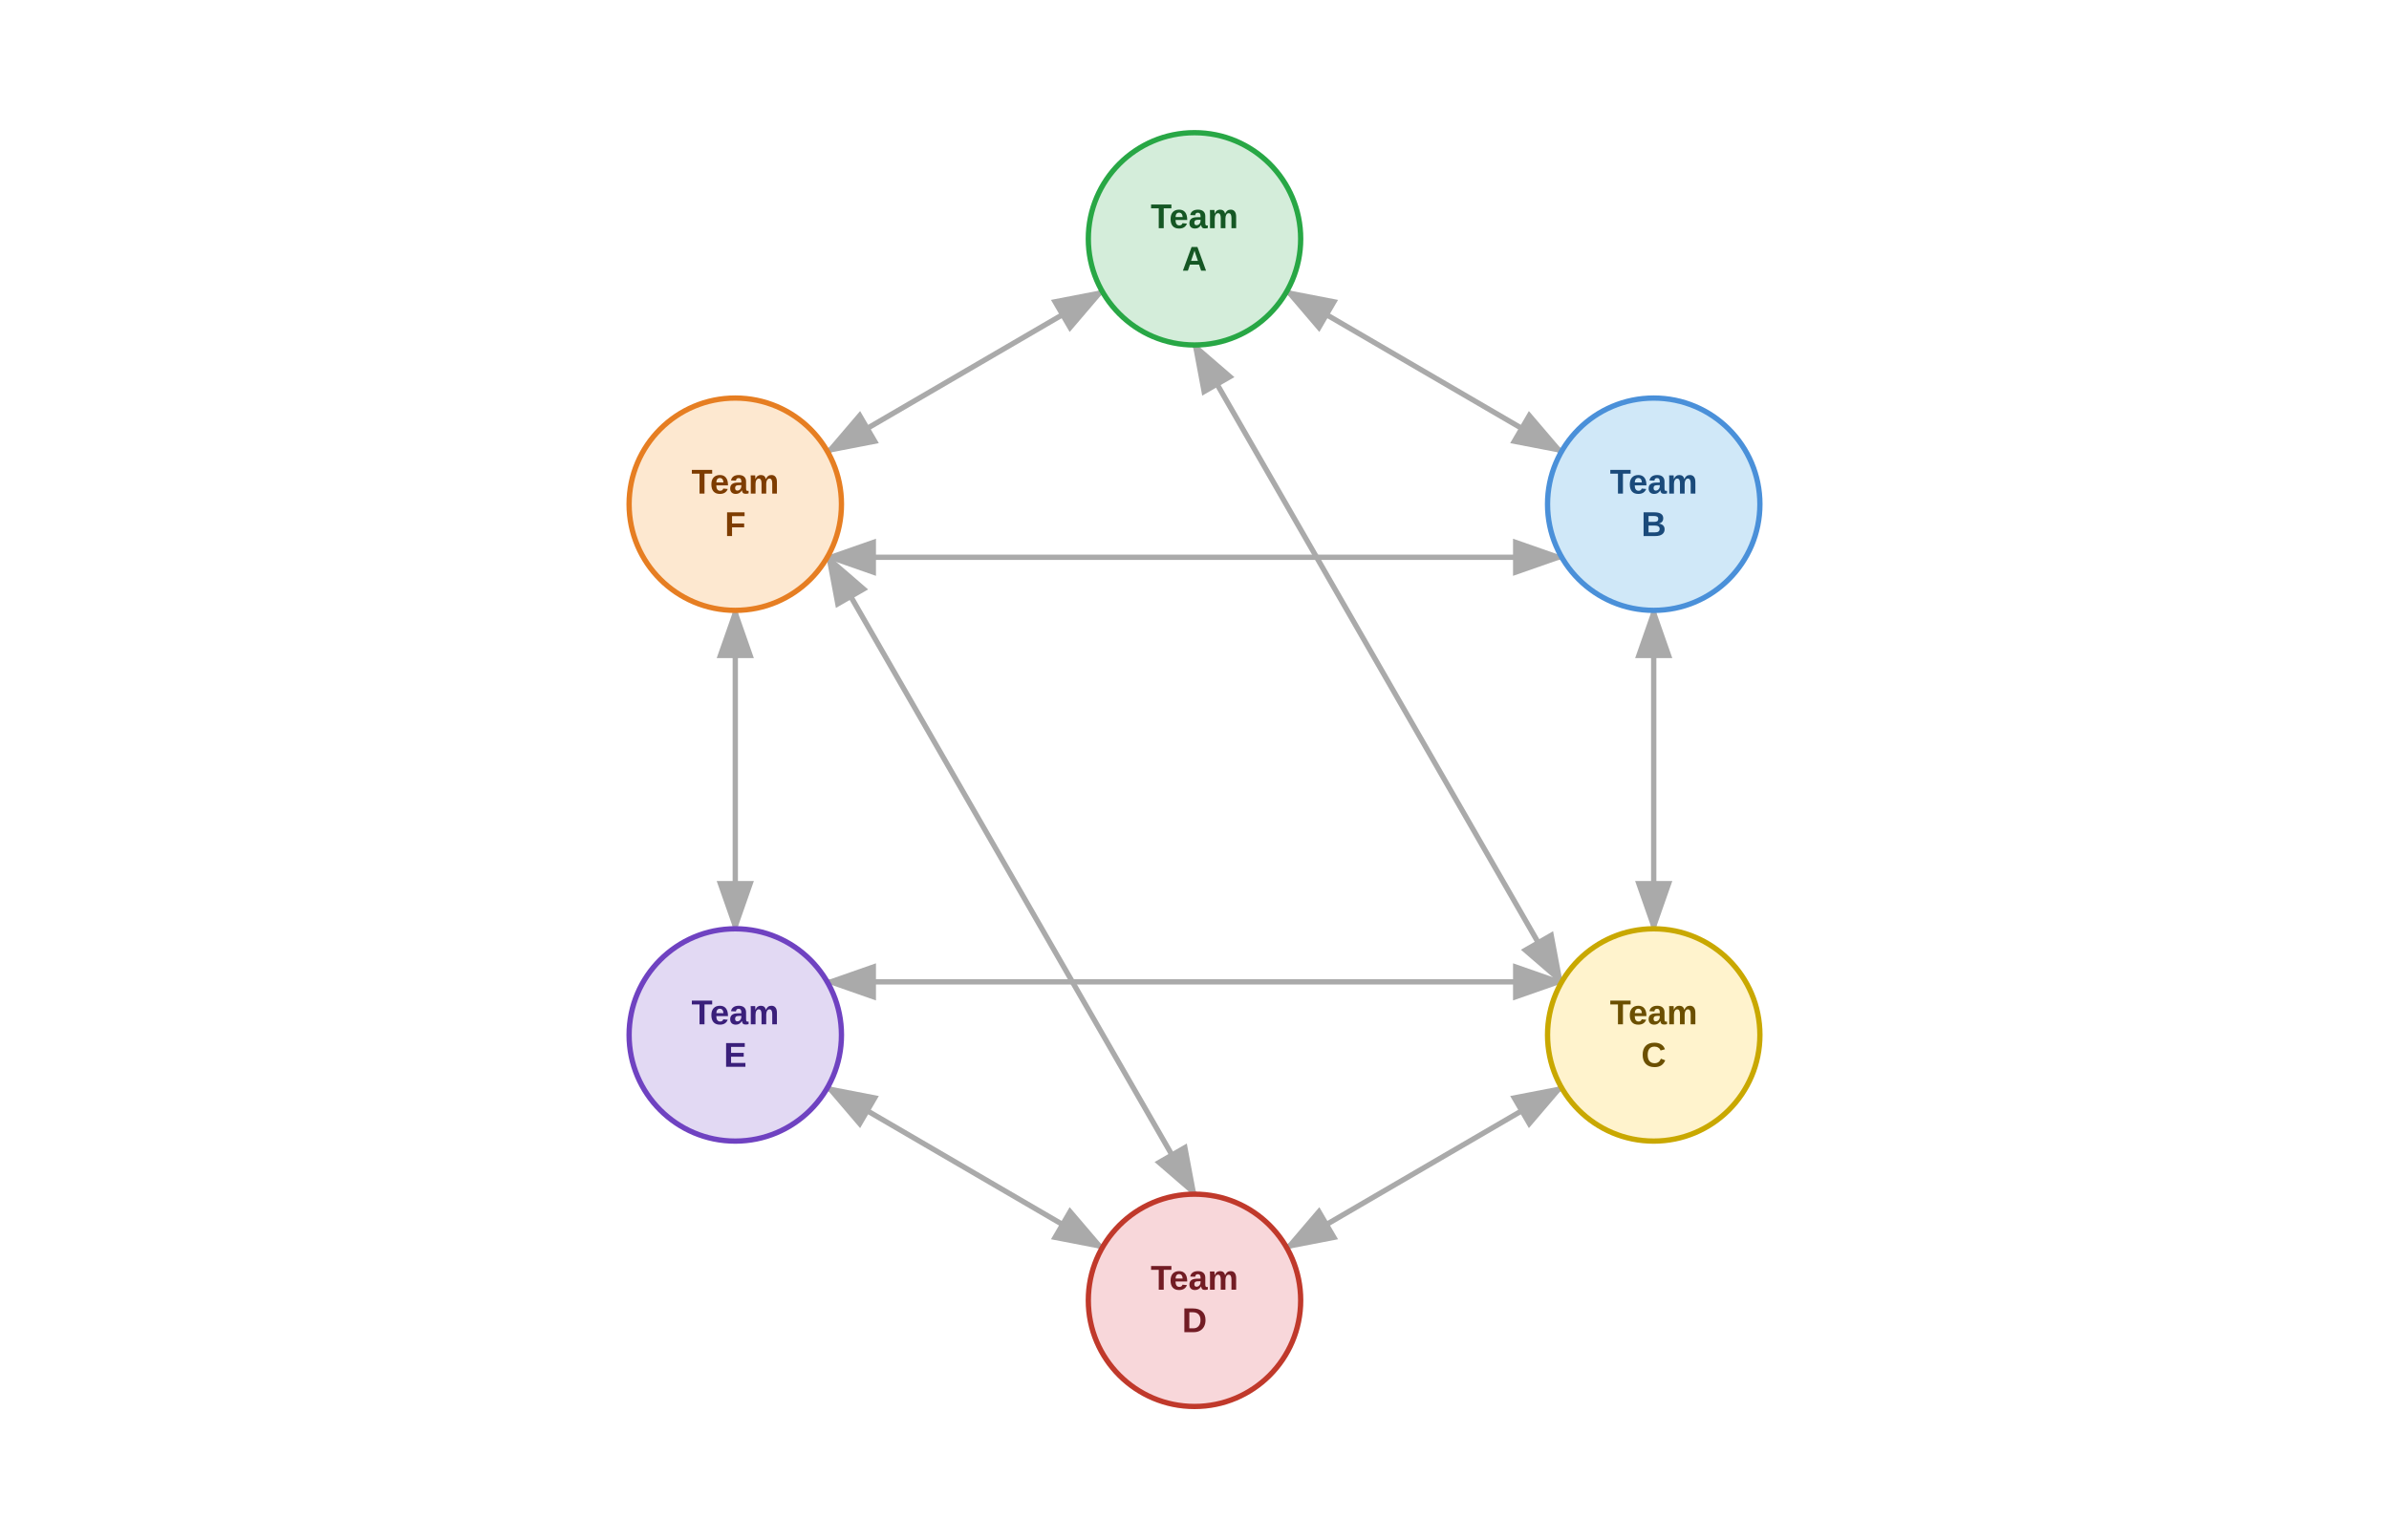
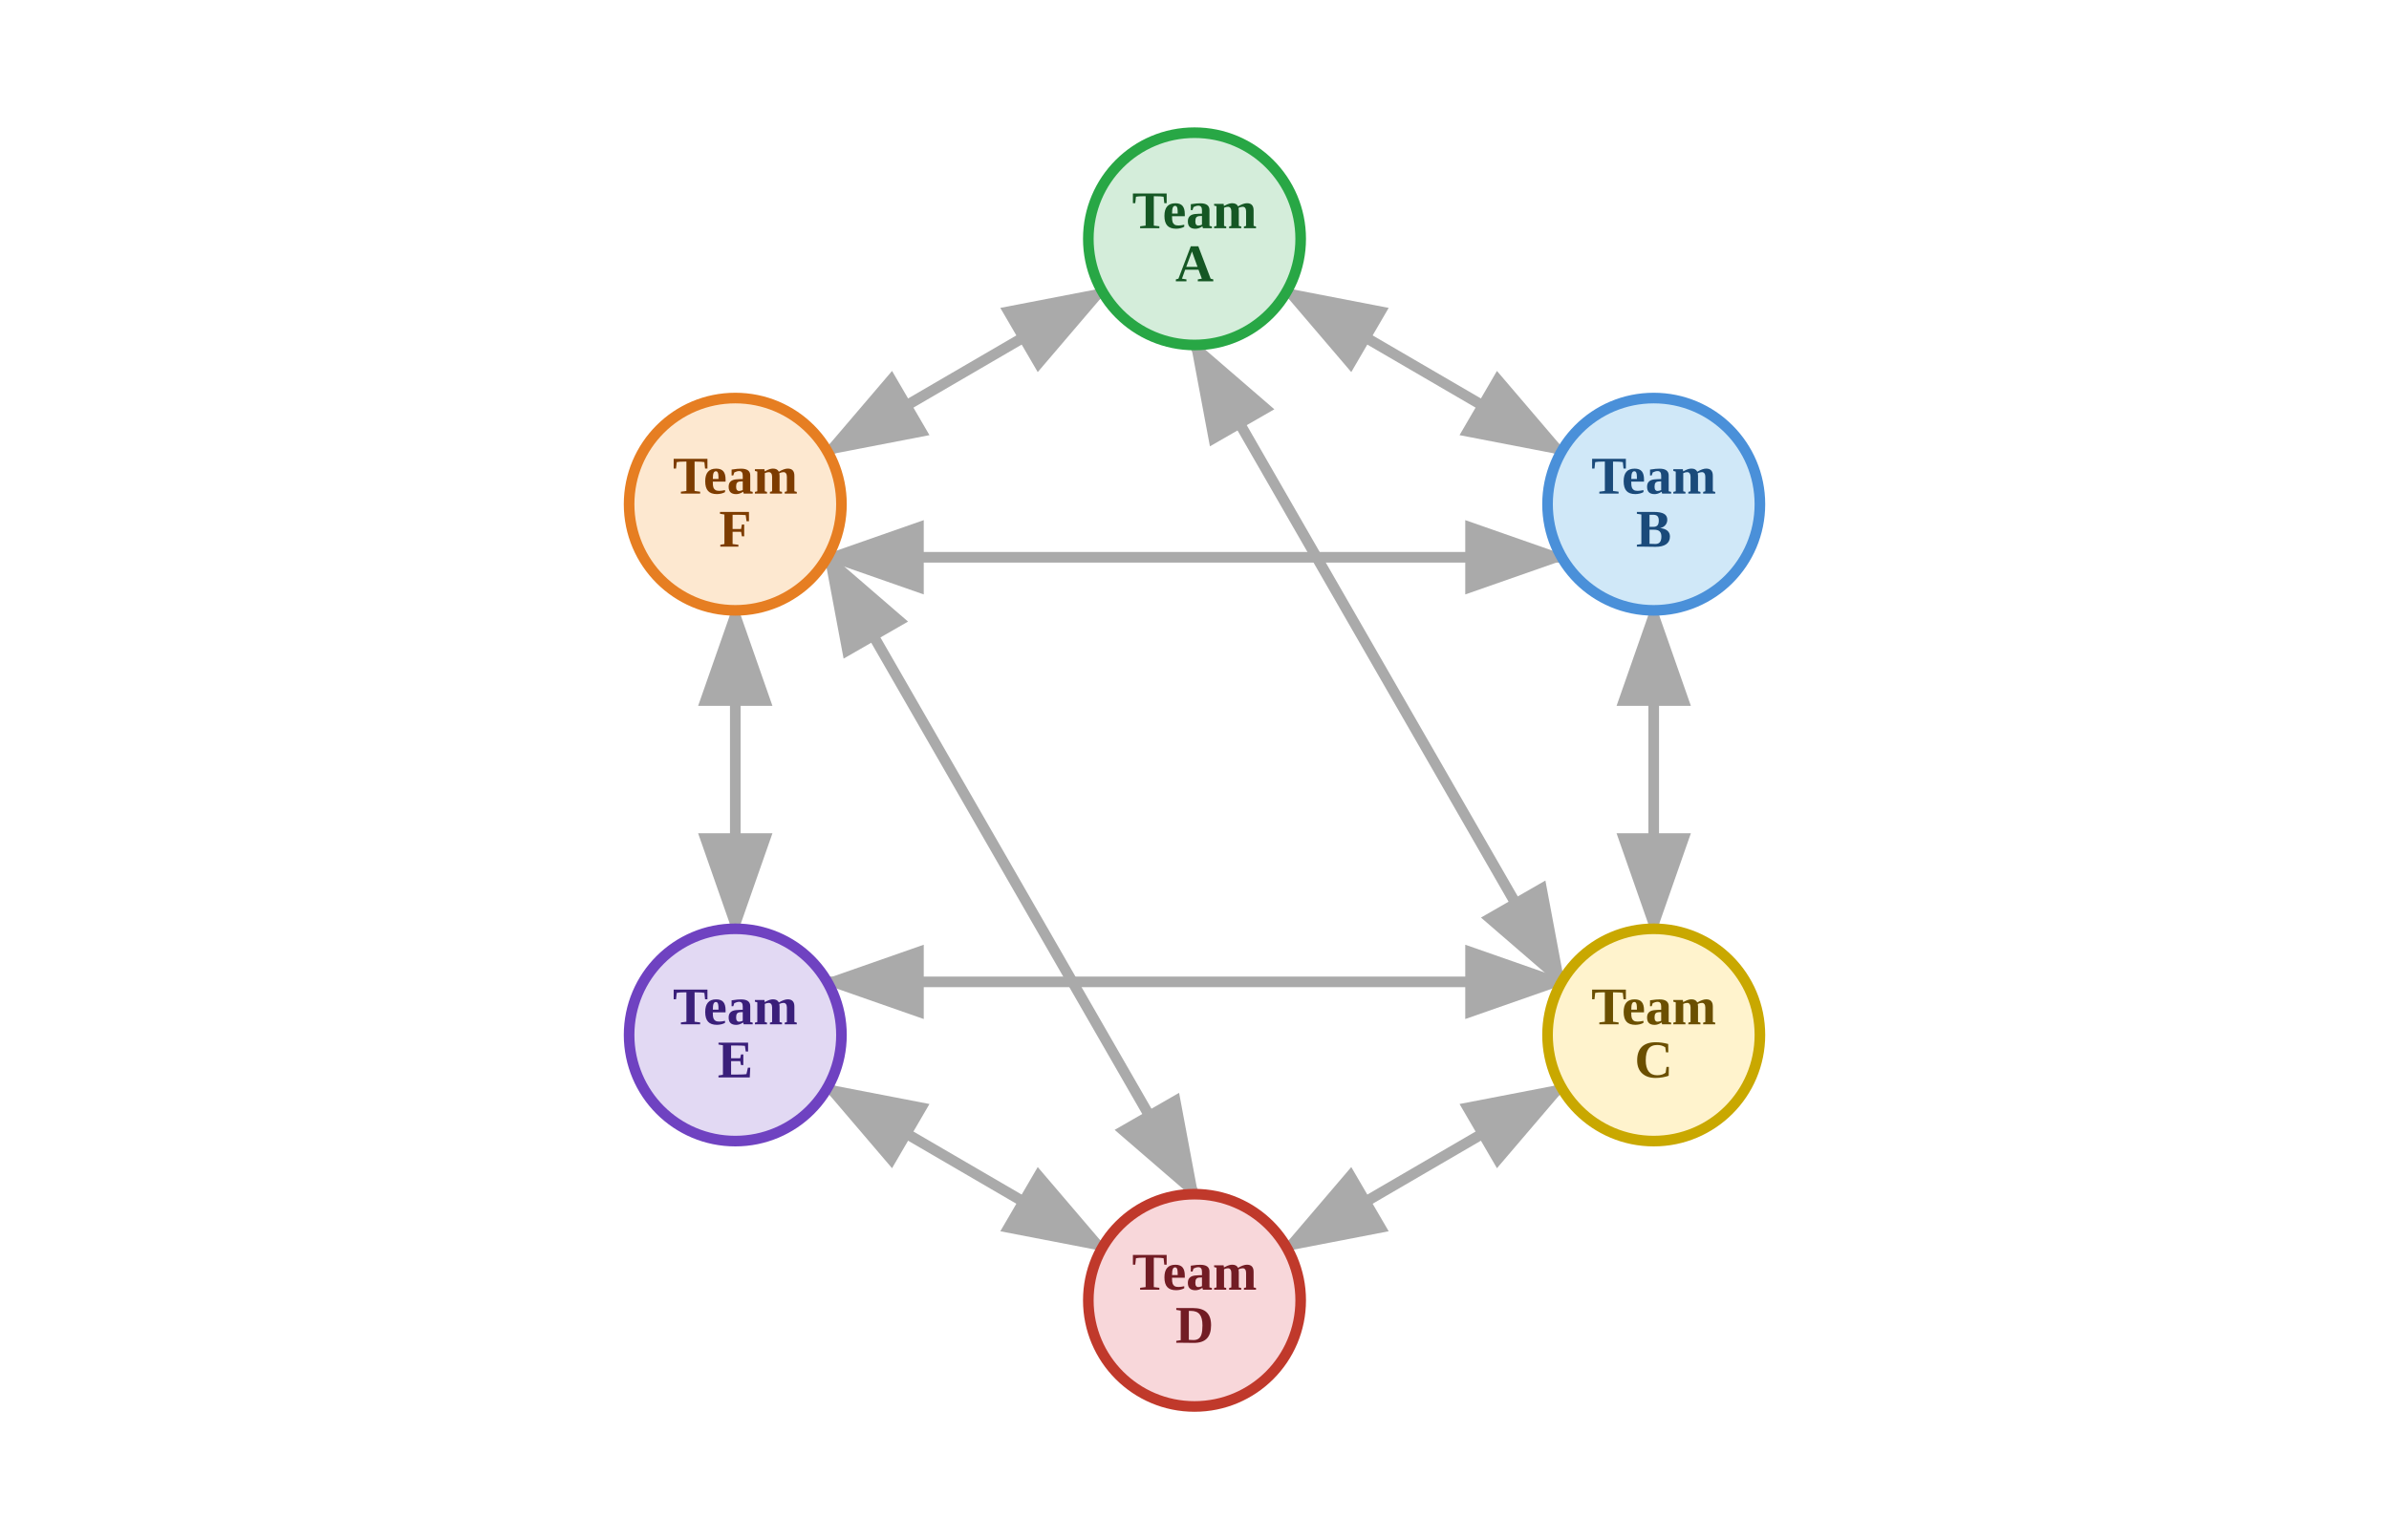
<svg xmlns="http://www.w3.org/2000/svg" viewBox="0 0 900 580">
  <defs>
    <marker id="arrowEnd" markerWidth="10" markerHeight="7" refX="9" refY="3.5" orient="auto">
      <polygon points="0 0, 10 3.5, 0 7" fill="#aaa" />
    </marker>
    <marker id="arrowStart" markerWidth="10" markerHeight="7" refX="1" refY="3.5" orient="auto">
      <polygon points="10 0, 0 3.5, 10 7" fill="#aaa" />
    </marker>
    <marker id="arrowEndDiag" markerWidth="10" markerHeight="7" refX="9" refY="3.5" orient="auto">
      <polygon points="0 0, 10 3.5, 0 7" fill="#aaa" />
    </marker>
    <marker id="arrowStartDiag" markerWidth="10" markerHeight="7" refX="1" refY="3.5" orient="auto">
      <polygon points="10 0, 0 3.5, 10 7" fill="#aaa" />
    </marker>
  </defs>
-   <line x1="485" y1="110" x2="588" y2="170" stroke="#aaa" stroke-width="2" marker-end="url(#arrowEnd)" marker-start="url(#arrowStart)" />
-   <line x1="623" y1="230" x2="623" y2="350" stroke="#aaa" stroke-width="2" marker-end="url(#arrowEnd)" marker-start="url(#arrowStart)" />
-   <line x1="588" y1="410" x2="485" y2="470" stroke="#aaa" stroke-width="2" marker-end="url(#arrowEnd)" marker-start="url(#arrowStart)" />
-   <line x1="415" y1="470" x2="312" y2="410" stroke="#aaa" stroke-width="2" marker-end="url(#arrowEnd)" marker-start="url(#arrowStart)" />
-   <line x1="277" y1="350" x2="277" y2="230" stroke="#aaa" stroke-width="2" marker-end="url(#arrowEnd)" marker-start="url(#arrowStart)" />
-   <line x1="312" y1="170" x2="415" y2="110" stroke="#aaa" stroke-width="2" marker-end="url(#arrowEnd)" marker-start="url(#arrowStart)" />
-   <line x1="450" y1="130" x2="588" y2="370" stroke="#aaa" stroke-width="2" marker-end="url(#arrowEndDiag)" marker-start="url(#arrowStartDiag)" />
-   <line x1="588" y1="210" x2="312" y2="210" stroke="#aaa" stroke-width="2" marker-end="url(#arrowEndDiag)" marker-start="url(#arrowStartDiag)" />
-   <line x1="450" y1="450" x2="312" y2="210" stroke="#aaa" stroke-width="2" marker-end="url(#arrowEndDiag)" marker-start="url(#arrowStartDiag)" />
-   <line x1="588" y1="370" x2="312" y2="370" stroke="#aaa" stroke-width="2" marker-end="url(#arrowEndDiag)" marker-start="url(#arrowStartDiag)" />
-   <circle cx="450" cy="90" r="40" fill="#d4edda" stroke="#28a745" stroke-width="2" />
-   <text x="450" y="86" text-anchor="middle" font-family="Arial" font-size="13" font-weight="bold" fill="#155724">Team</text>
-   <text x="450" y="102" text-anchor="middle" font-family="Arial" font-size="13" font-weight="bold" fill="#155724">A</text>
-   <circle cx="623" cy="190" r="40" fill="#d0e8f8" stroke="#4a90d9" stroke-width="2" />
-   <text x="623" y="186" text-anchor="middle" font-family="Arial" font-size="13" font-weight="bold" fill="#1a4a7a">Team</text>
-   <text x="623" y="202" text-anchor="middle" font-family="Arial" font-size="13" font-weight="bold" fill="#1a4a7a">B</text>
-   <circle cx="623" cy="390" r="40" fill="#fff3cd" stroke="#c9a800" stroke-width="2" />
-   <text x="623" y="386" text-anchor="middle" font-family="Arial" font-size="13" font-weight="bold" fill="#6b4f00">Team</text>
-   <text x="623" y="402" text-anchor="middle" font-family="Arial" font-size="13" font-weight="bold" fill="#6b4f00">C</text>
-   <circle cx="450" cy="490" r="40" fill="#f8d7da" stroke="#c0392b" stroke-width="2" />
-   <text x="450" y="486" text-anchor="middle" font-family="Arial" font-size="13" font-weight="bold" fill="#721c24">Team</text>
-   <text x="450" y="502" text-anchor="middle" font-family="Arial" font-size="13" font-weight="bold" fill="#721c24">D</text>
-   <circle cx="277" cy="390" r="40" fill="#e2d9f3" stroke="#6f42c1" stroke-width="2" />
-   <text x="277" y="386" text-anchor="middle" font-family="Arial" font-size="13" font-weight="bold" fill="#3a1f7a">Team</text>
-   <text x="277" y="402" text-anchor="middle" font-family="Arial" font-size="13" font-weight="bold" fill="#3a1f7a">E</text>
-   <circle cx="277" cy="190" r="40" fill="#fde8d0" stroke="#e67e22" stroke-width="2" />
-   <text x="277" y="186" text-anchor="middle" font-family="Arial" font-size="13" font-weight="bold" fill="#7d3c00">Team</text>
-   <text x="277" y="202" text-anchor="middle" font-family="Arial" font-size="13" font-weight="bold" fill="#7d3c00">F</text>
+   <line x1="485" y1="110" x2="588" y2="170" stroke="#aaa" stroke-width="4" marker-end="url(#arrowEnd)" marker-start="url(#arrowStart)" />
+   <line x1="623" y1="230" x2="623" y2="350" stroke="#aaa" stroke-width="4" marker-end="url(#arrowEnd)" marker-start="url(#arrowStart)" />
+   <line x1="588" y1="410" x2="485" y2="470" stroke="#aaa" stroke-width="4" marker-end="url(#arrowEnd)" marker-start="url(#arrowStart)" />
+   <line x1="415" y1="470" x2="312" y2="410" stroke="#aaa" stroke-width="4" marker-end="url(#arrowEnd)" marker-start="url(#arrowStart)" />
+   <line x1="277" y1="350" x2="277" y2="230" stroke="#aaa" stroke-width="4" marker-end="url(#arrowEnd)" marker-start="url(#arrowStart)" />
+   <line x1="312" y1="170" x2="415" y2="110" stroke="#aaa" stroke-width="4" marker-end="url(#arrowEnd)" marker-start="url(#arrowStart)" />
+   <line x1="450" y1="130" x2="588" y2="370" stroke="#aaa" stroke-width="4" marker-end="url(#arrowEndDiag)" marker-start="url(#arrowStartDiag)" />
+   <line x1="588" y1="210" x2="312" y2="210" stroke="#aaa" stroke-width="4" marker-end="url(#arrowEndDiag)" marker-start="url(#arrowStartDiag)" />
+   <line x1="450" y1="450" x2="312" y2="210" stroke="#aaa" stroke-width="4" marker-end="url(#arrowEndDiag)" marker-start="url(#arrowStartDiag)" />
+   <line x1="588" y1="370" x2="312" y2="370" stroke="#aaa" stroke-width="4" marker-end="url(#arrowEndDiag)" marker-start="url(#arrowStartDiag)" />
+   <circle cx="450" cy="90" r="40" fill="#d4edda" stroke="#28a745" stroke-width="4" />
+   <text x="450" y="86" text-anchor="middle" font-size="20" font-weight="bold" fill="#155724">Team</text>
+   <text x="450" y="106" text-anchor="middle" font-size="20" font-weight="bold" fill="#155724">A</text>
+   <circle cx="623" cy="190" r="40" fill="#d0e8f8" stroke="#4a90d9" stroke-width="4" />
+   <text x="623" y="186" text-anchor="middle" font-size="20" font-weight="bold" fill="#1a4a7a">Team</text>
+   <text x="623" y="206" text-anchor="middle" font-size="20" font-weight="bold" fill="#1a4a7a">B</text>
+   <circle cx="623" cy="390" r="40" fill="#fff3cd" stroke="#c9a800" stroke-width="4" />
+   <text x="623" y="386" text-anchor="middle" font-size="20" font-weight="bold" fill="#6b4f00">Team</text>
+   <text x="623" y="406" text-anchor="middle" font-size="20" font-weight="bold" fill="#6b4f00">C</text>
+   <circle cx="450" cy="490" r="40" fill="#f8d7da" stroke="#c0392b" stroke-width="4" />
+   <text x="450" y="486" text-anchor="middle" font-size="20" font-weight="bold" fill="#721c24">Team</text>
+   <text x="450" y="506" text-anchor="middle" font-size="20" font-weight="bold" fill="#721c24">D</text>
+   <circle cx="277" cy="390" r="40" fill="#e2d9f3" stroke="#6f42c1" stroke-width="4" />
+   <text x="277" y="386" text-anchor="middle" font-size="20" font-weight="bold" fill="#3a1f7a">Team</text>
+   <text x="277" y="406" text-anchor="middle" font-size="20" font-weight="bold" fill="#3a1f7a">E</text>
+   <circle cx="277" cy="190" r="40" fill="#fde8d0" stroke="#e67e22" stroke-width="4" />
+   <text x="277" y="186" text-anchor="middle" font-size="20" font-weight="bold" fill="#7d3c00">Team</text>
+   <text x="277" y="206" text-anchor="middle" font-size="20" font-weight="bold" fill="#7d3c00">F</text>
</svg>
